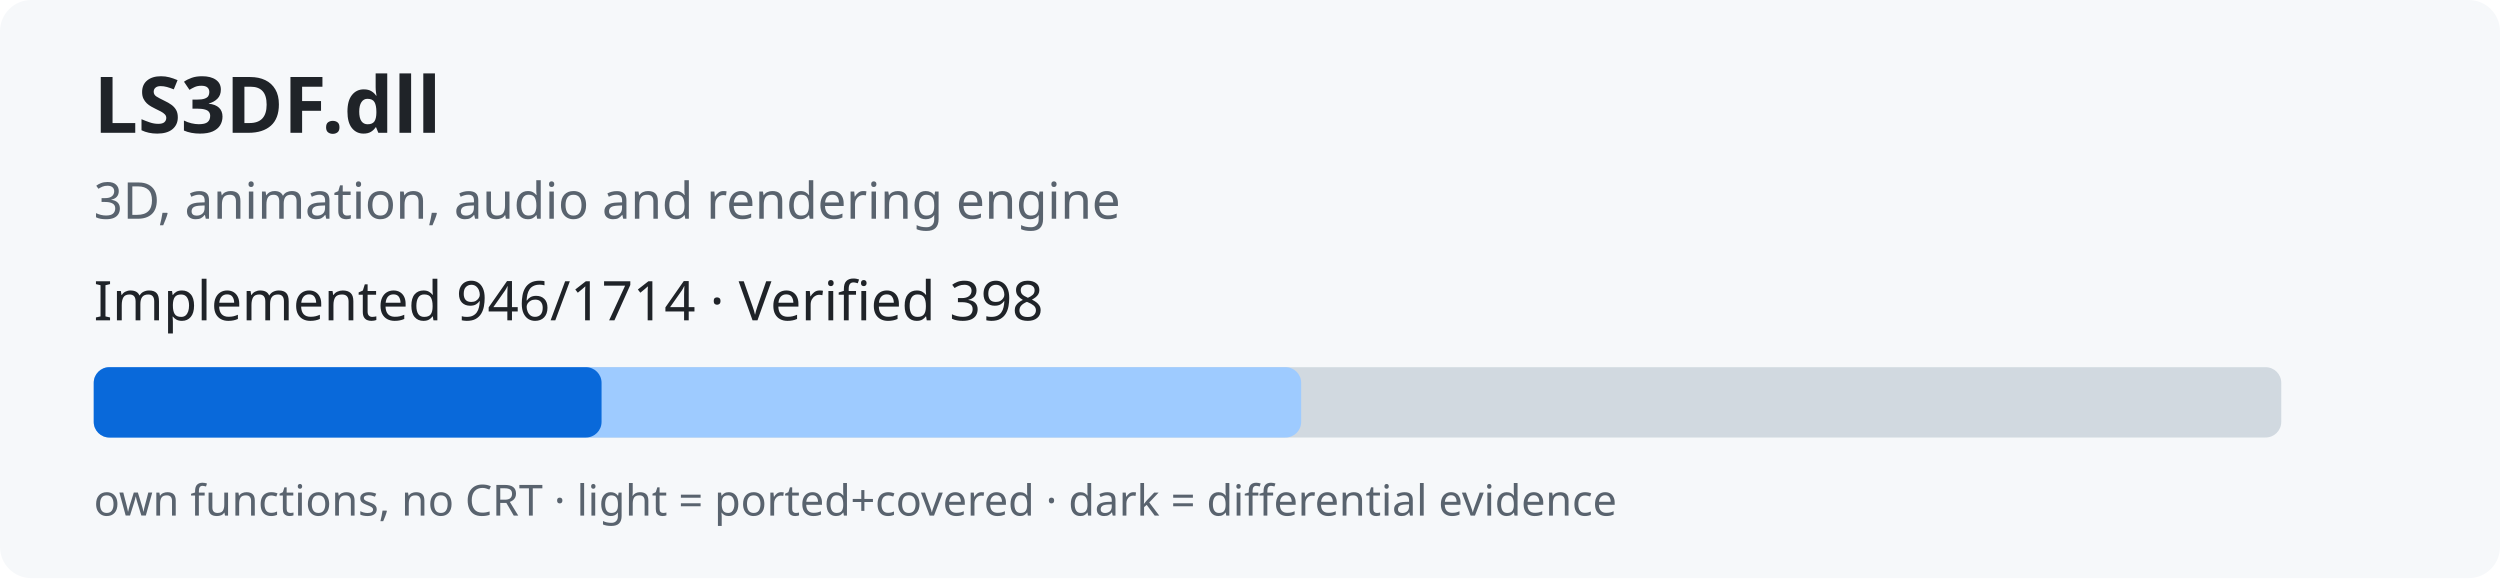
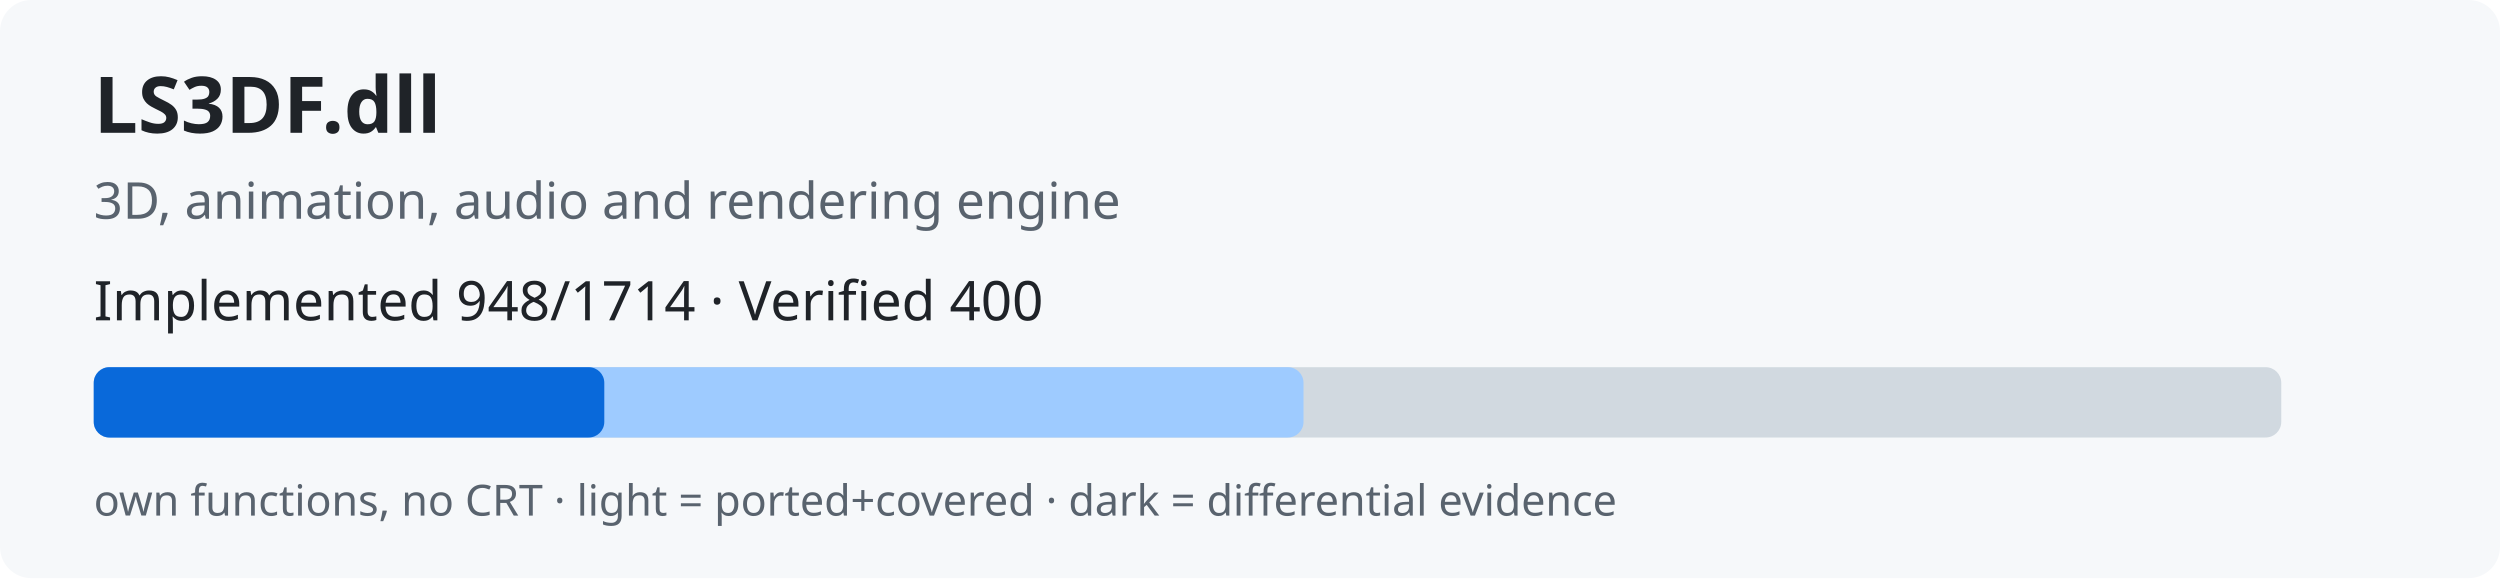
<svg xmlns="http://www.w3.org/2000/svg" width="640" height="148" role="img">
  <rect width="640" height="148" rx="8" fill="#f6f8fa" />
  <text x="24" y="34" font-family="sans-serif" font-size="20" font-weight="bold" fill="#1f2328">LS3DF.dll</text>
  <text x="24" y="56" font-family="sans-serif" font-size="13" fill="#59636e">3D, animation, audio and rendering engine</text>
-   <text x="24" y="82" font-family="sans-serif" font-size="14" fill="#1f2328">Implemented 946/1714 · Verified 398</text>
+   <text x="24" y="82" font-family="sans-serif" font-size="14" fill="#1f2328">Implemented 948/1714 · Verified 400</text>
  <rect x="24" y="94" width="560" height="18" rx="4" fill="#d1d9e0" />
-   <rect x="24" y="94" width="309.1" height="18" rx="4" fill="#9ecbff" />
-   <rect x="24" y="94" width="130.0" height="18" rx="4" fill="#0969da" />
+   <rect x="24" y="94" width="309.7" height="18" rx="4" fill="#9ecbff" />
+   <rect x="24" y="94" width="130.7" height="18" rx="4" fill="#0969da" />
  <text x="24" y="132" font-family="sans-serif" font-size="11" fill="#59636e">own functions, no CRT · light = ported+covered · dark = differential evidence</text>
</svg>
